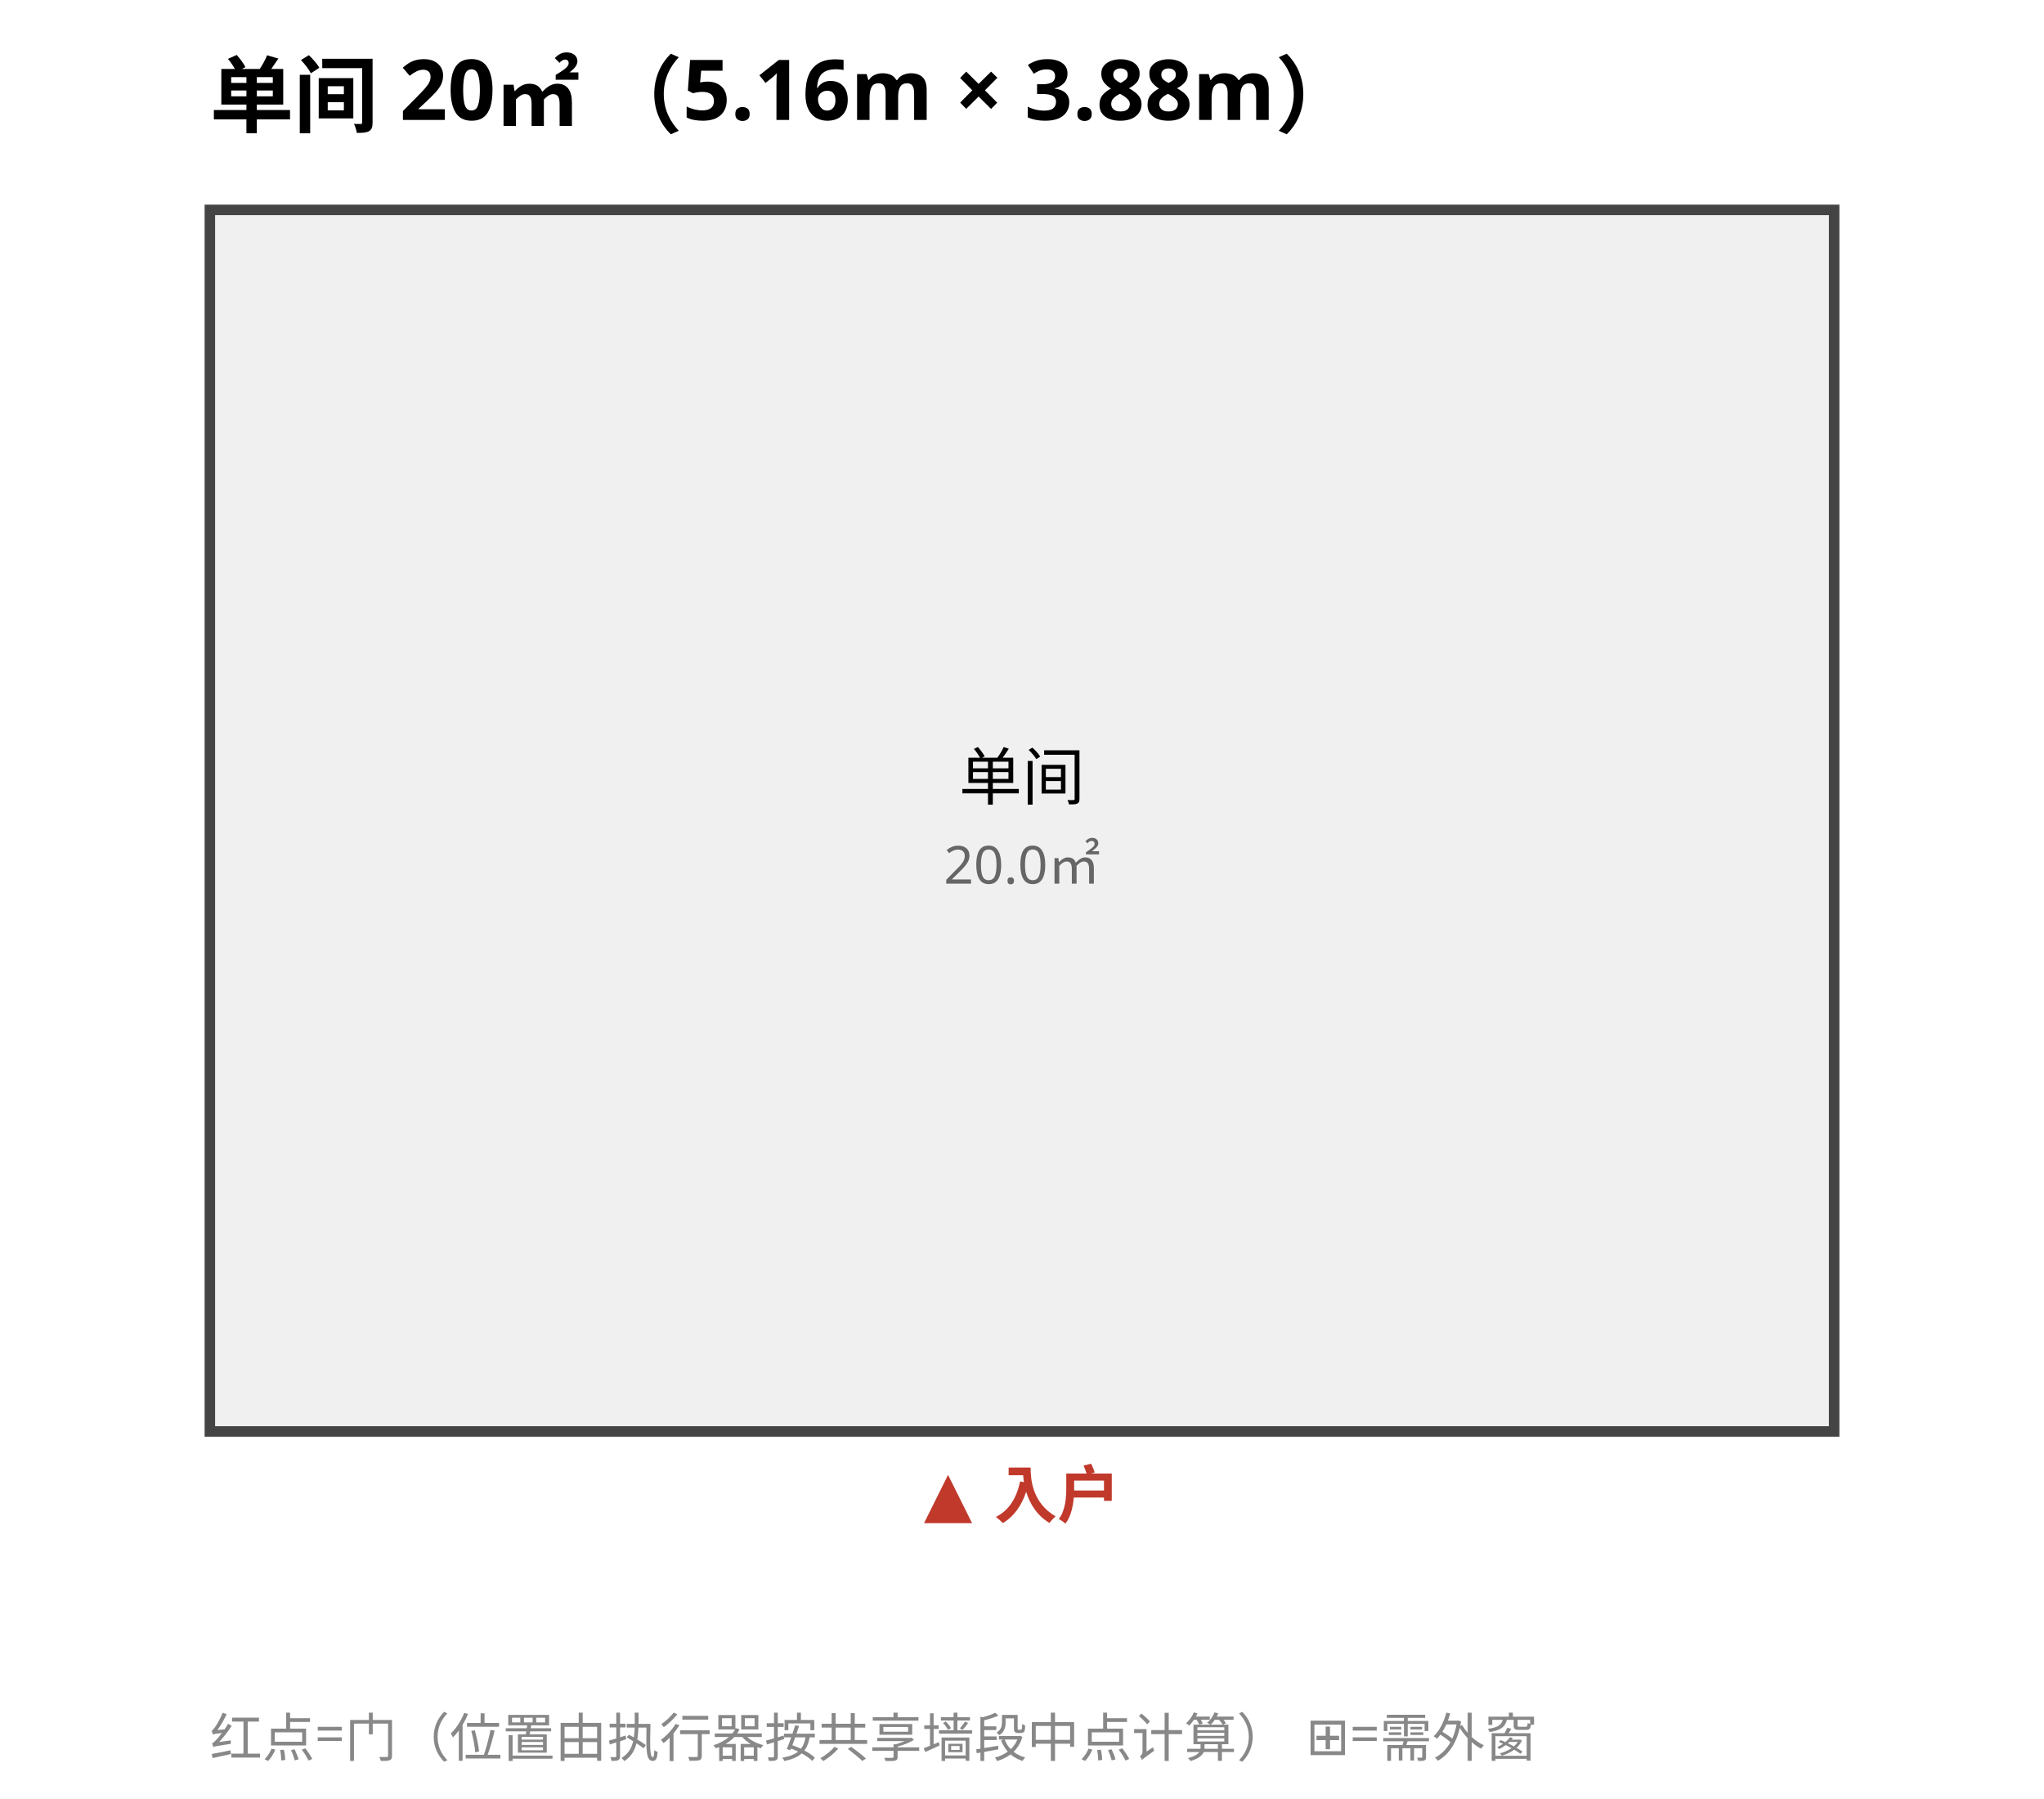
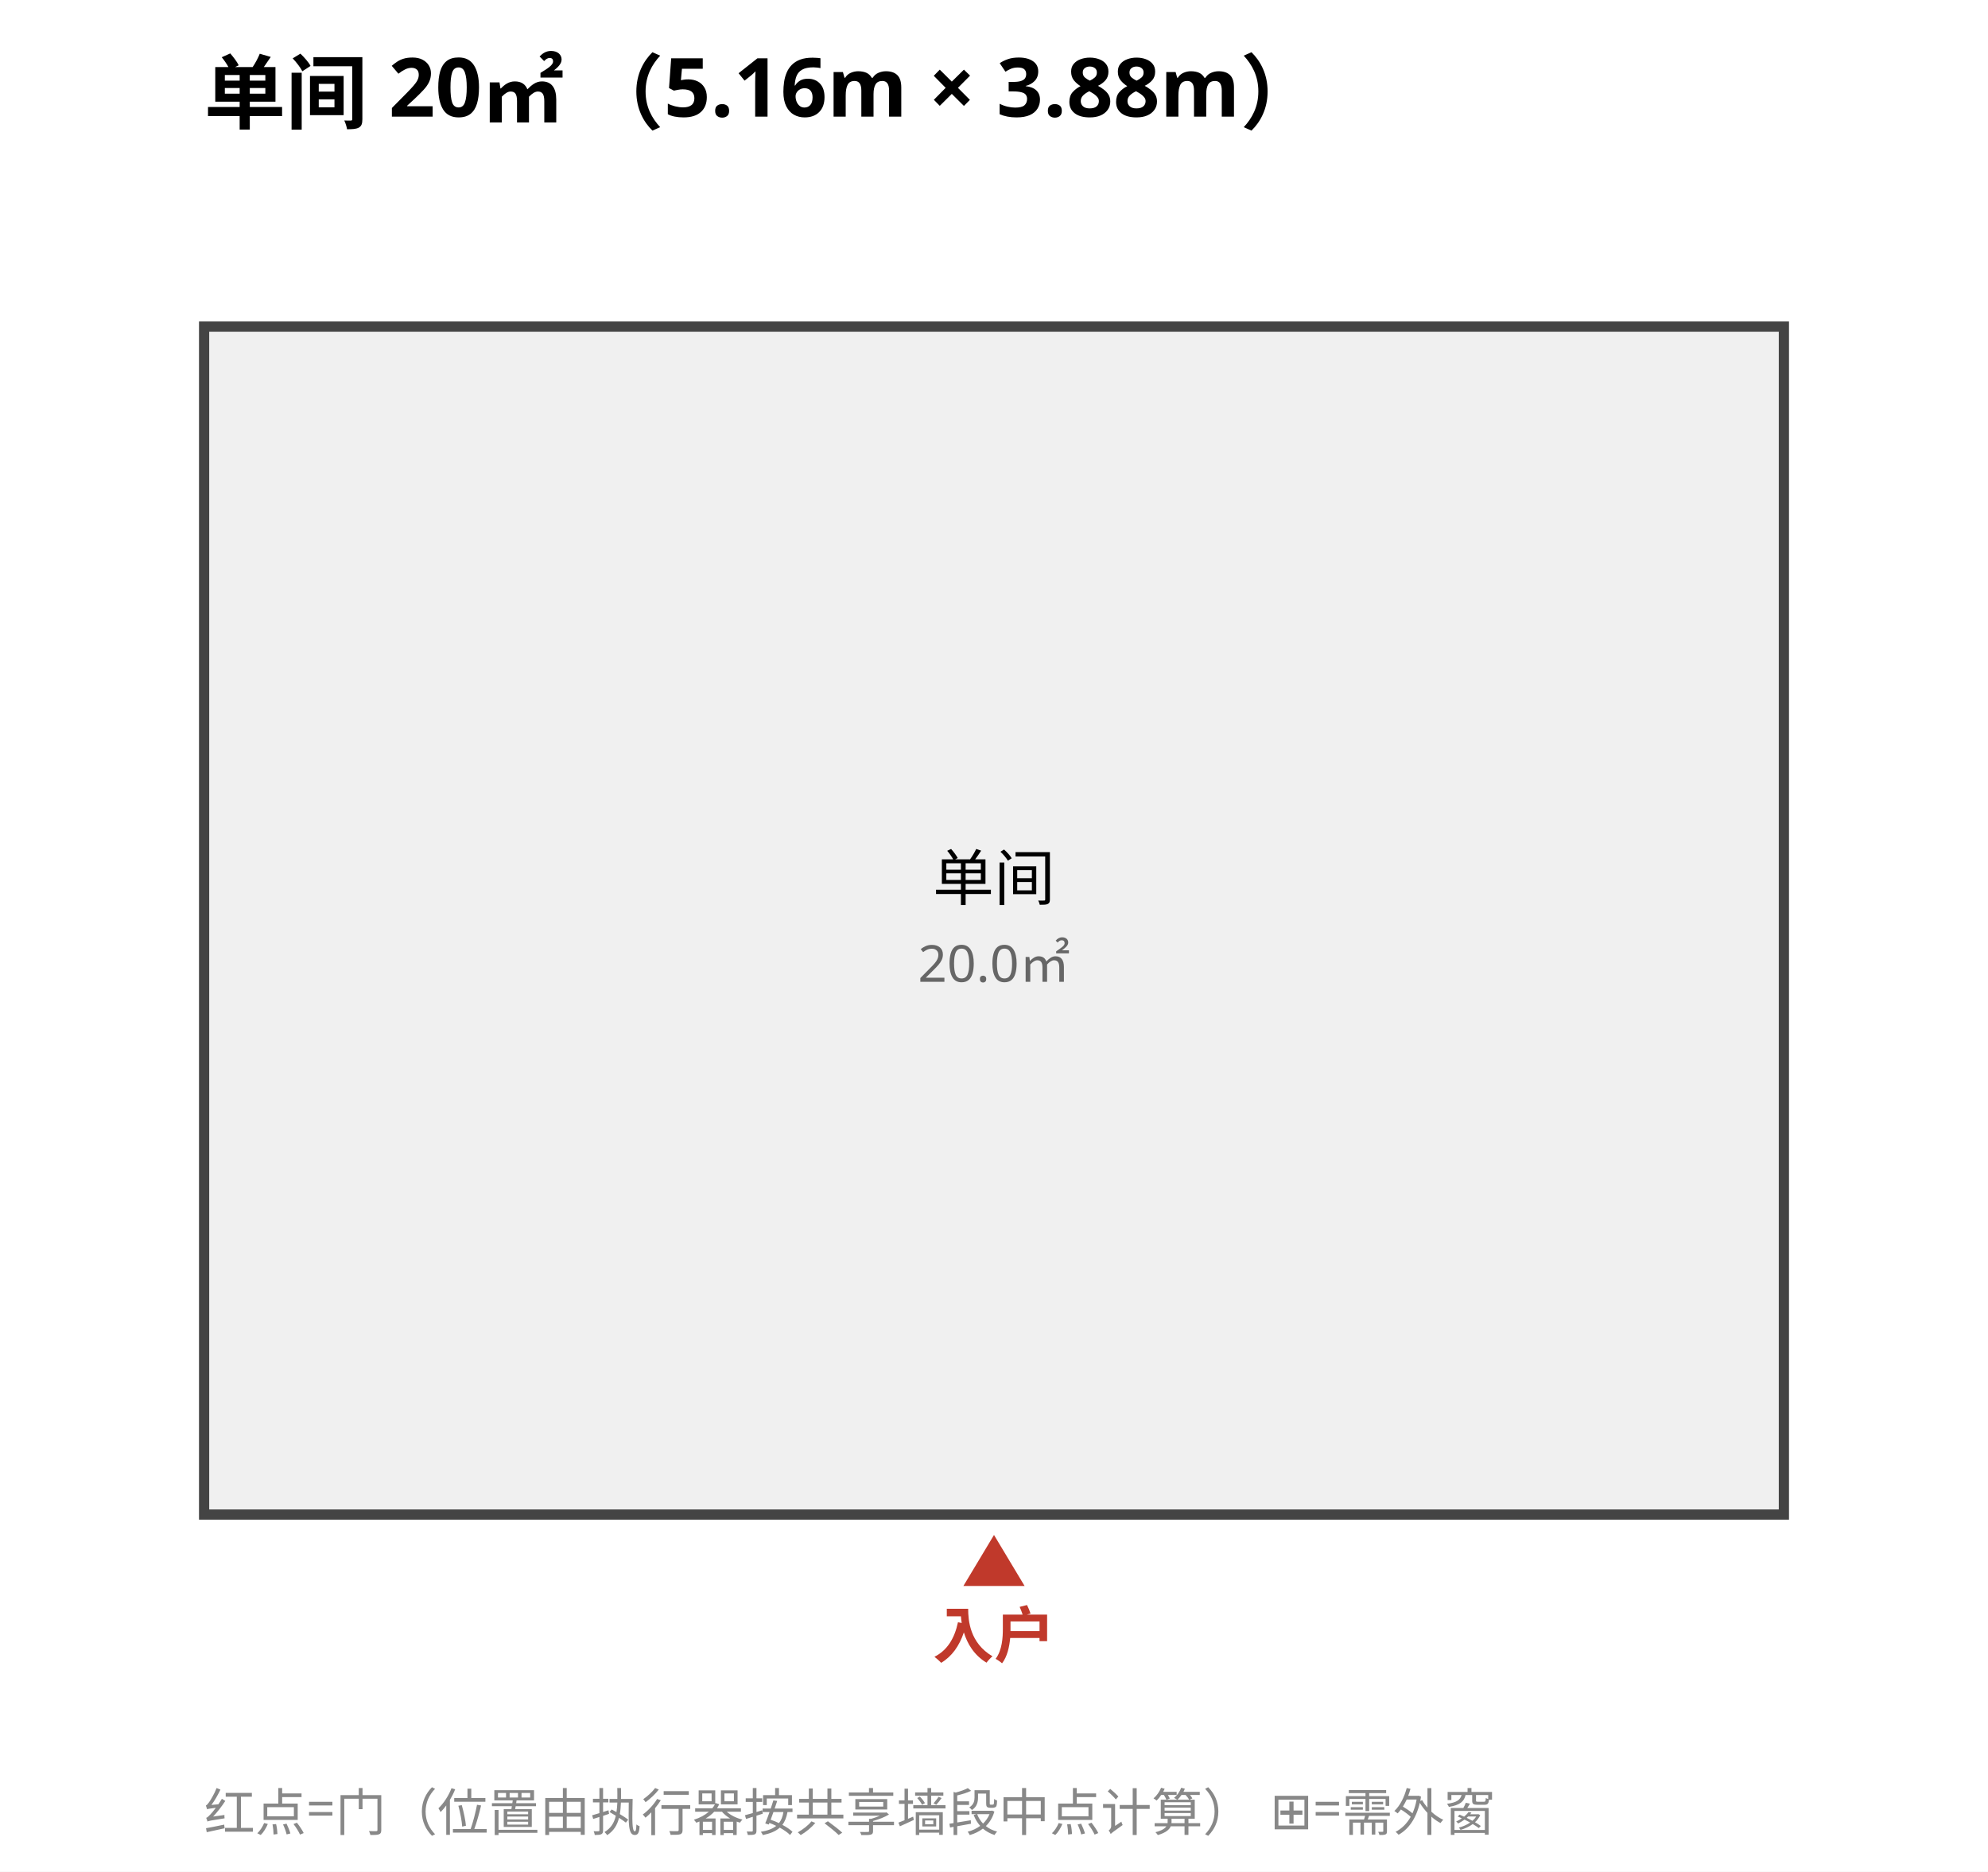
- <svg xmlns="http://www.w3.org/2000/svg" viewBox="0 0 389.6 342.8" font-family="sans-serif">
-   <rect width="389.6" height="342.8" fill="white" />
+ <svg xmlns="http://www.w3.org/2000/svg" viewBox="0 0 389.6 366.8" font-family="sans-serif">
+   <rect width="389.6" height="366.8" fill="white" />
  <text x="40" y="24" font-size="16" font-weight="bold">单间 20㎡  （5.16m × 3.88m）</text>
-   <polygon points="40,272.8 349.6,272.8 349.6,40 40,40" fill="#f0f0f0" stroke="#444" stroke-width="2" />
-   <text x="194.8" y="152.4" font-size="12" text-anchor="middle">单间</text>
-   <text x="194.8" y="168.4" font-size="10" text-anchor="middle" fill="#666">20.0㎡</text>
-   <text x="194.8" y="288.8" font-size="12" text-anchor="middle" fill="#c0392b" font-weight="bold">▲ 入户</text>
-   <text x="40" y="334.8" font-size="10" fill="#888">红点=门（位置由执行器按共享墙段中点计算） ⊞=需外窗</text>
+   <polygon points="40,296.8 349.6,296.8 349.6,64 40,64" fill="#f0f0f0" stroke="#444" stroke-width="2" />
+   <text x="194.8" y="176.4" font-size="12" text-anchor="middle">单间</text>
+   <text x="194.8" y="192.4" font-size="10" text-anchor="middle" fill="#666">20.0㎡</text>
+   <polygon points="188.8,310.8 200.8,310.8 194.8,300.8" fill="#c0392b" />
+   <text x="194.8" y="324.8" font-size="12" text-anchor="middle" fill="#c0392b" font-weight="bold">入户</text>
+   <text x="40" y="358.8" font-size="10" fill="#888">红点=门（位置由执行器按共享墙段中点计算） ⊞=需外窗</text>
</svg>
